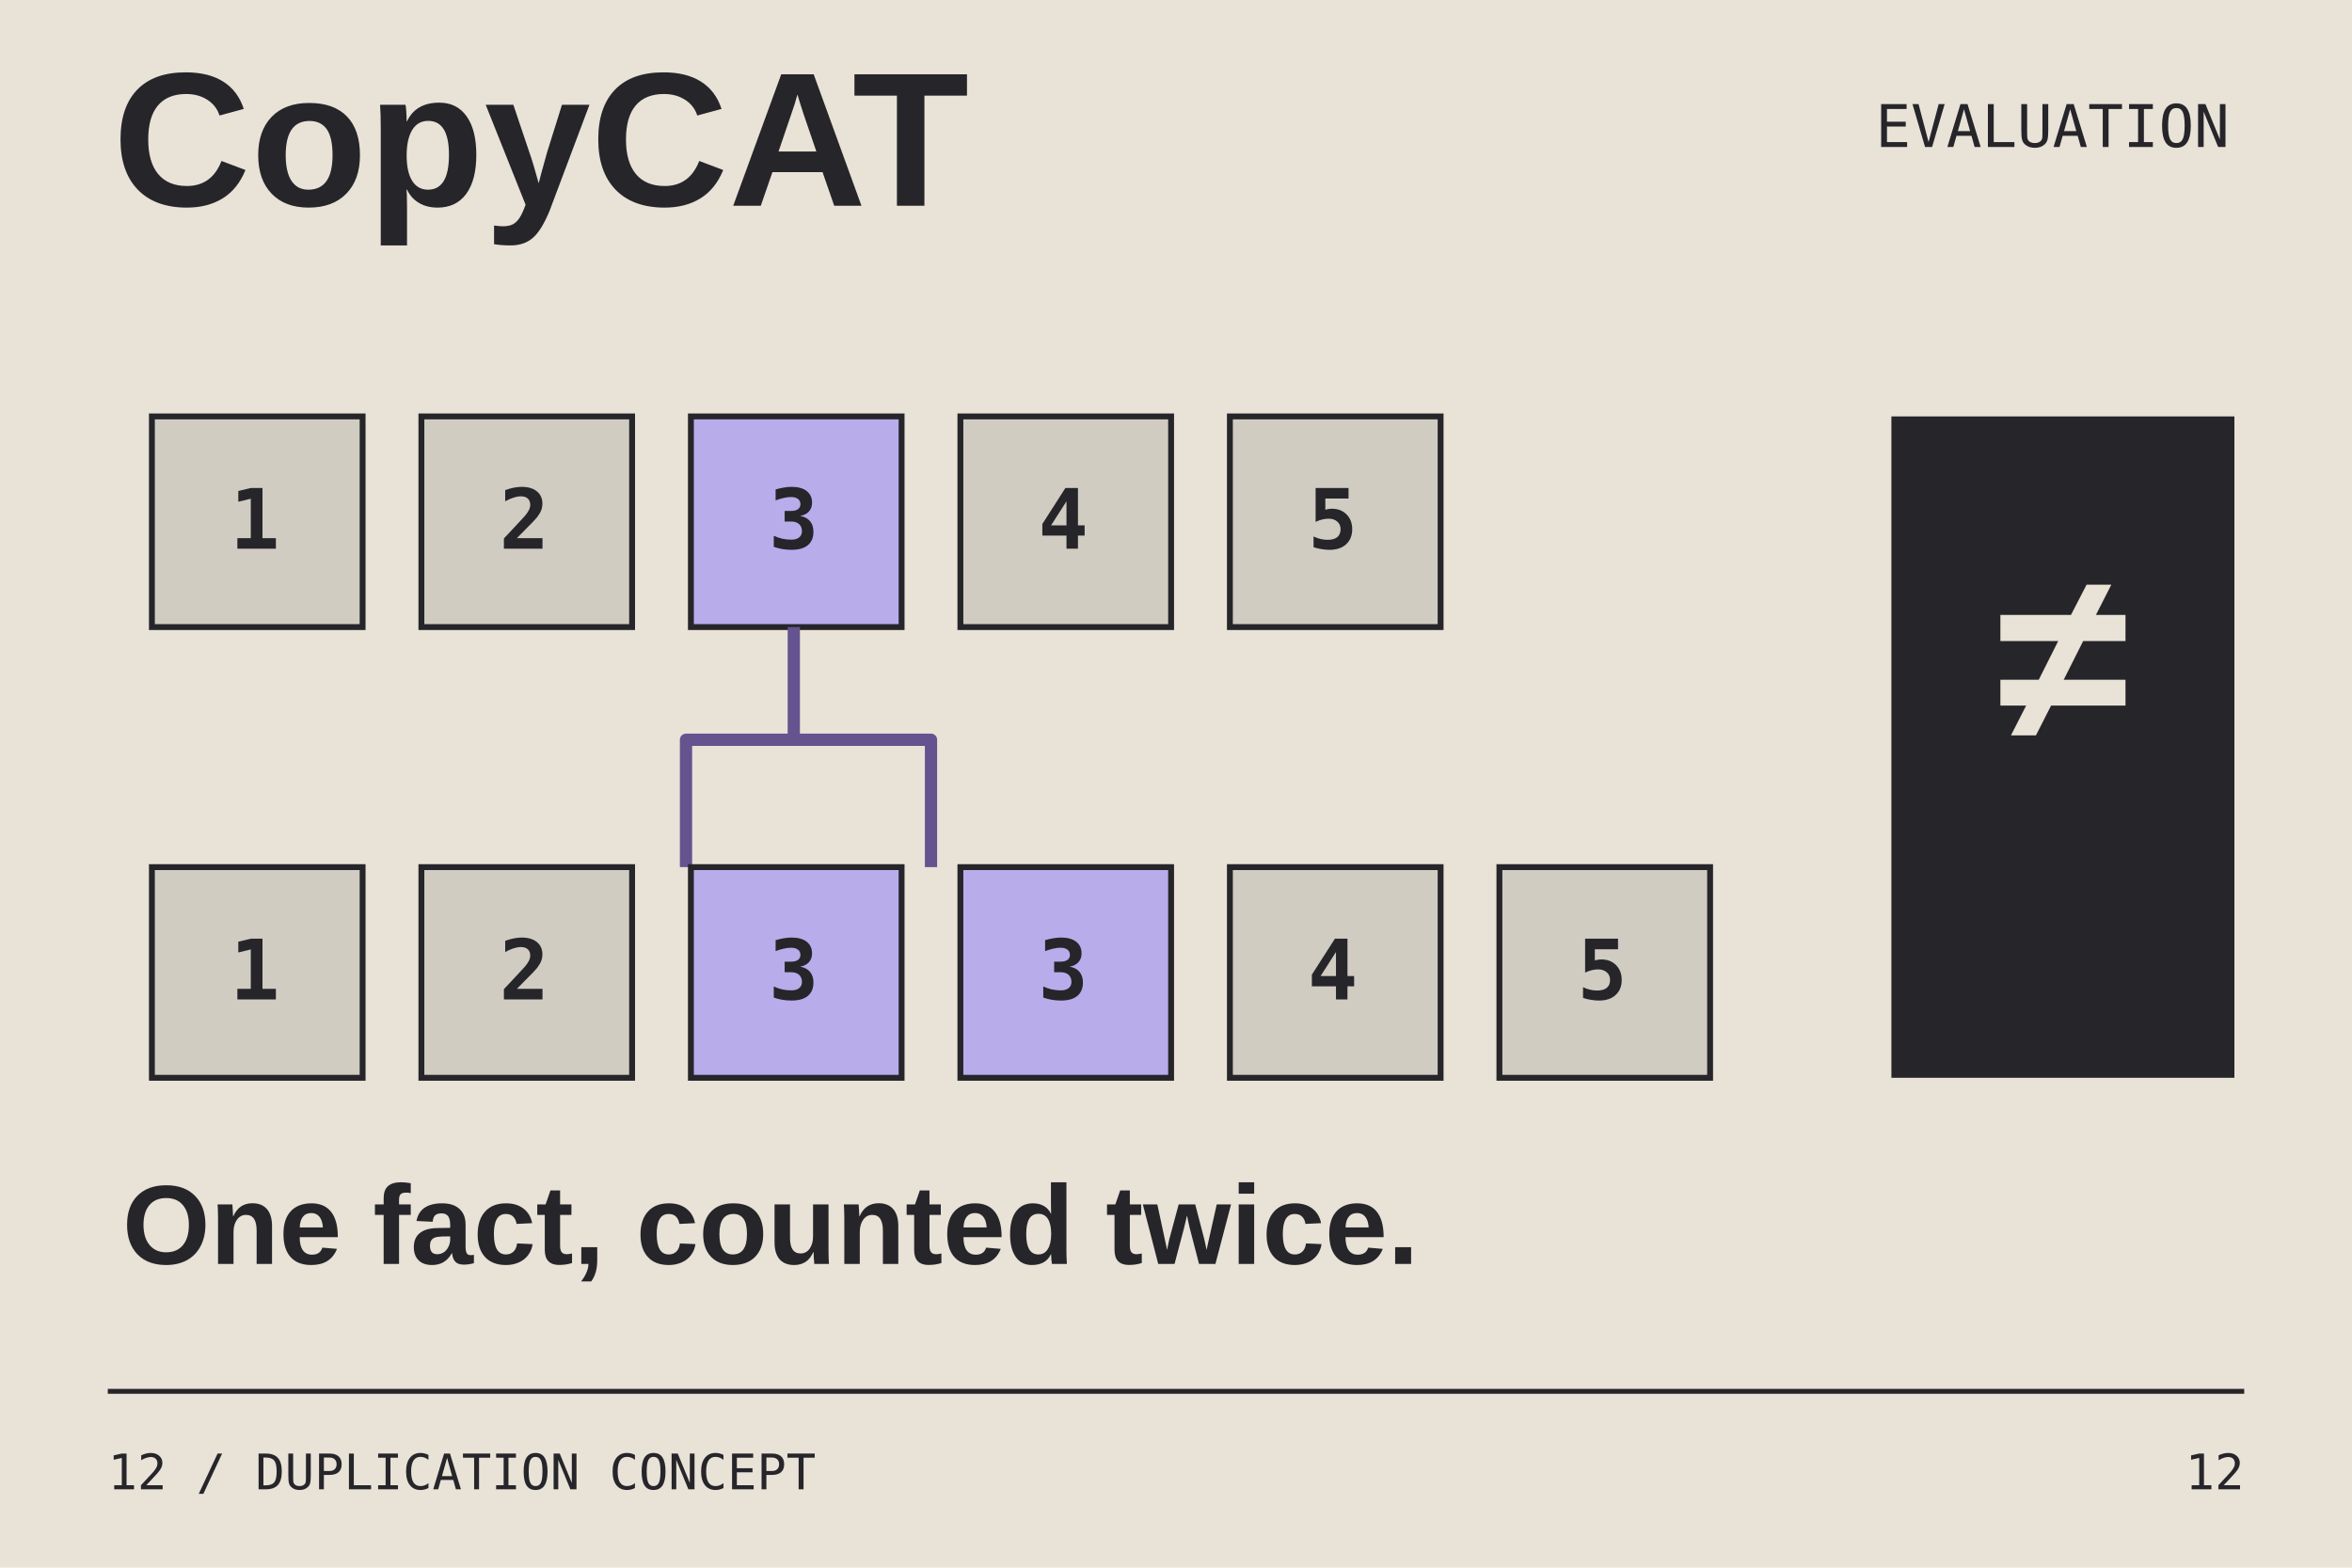
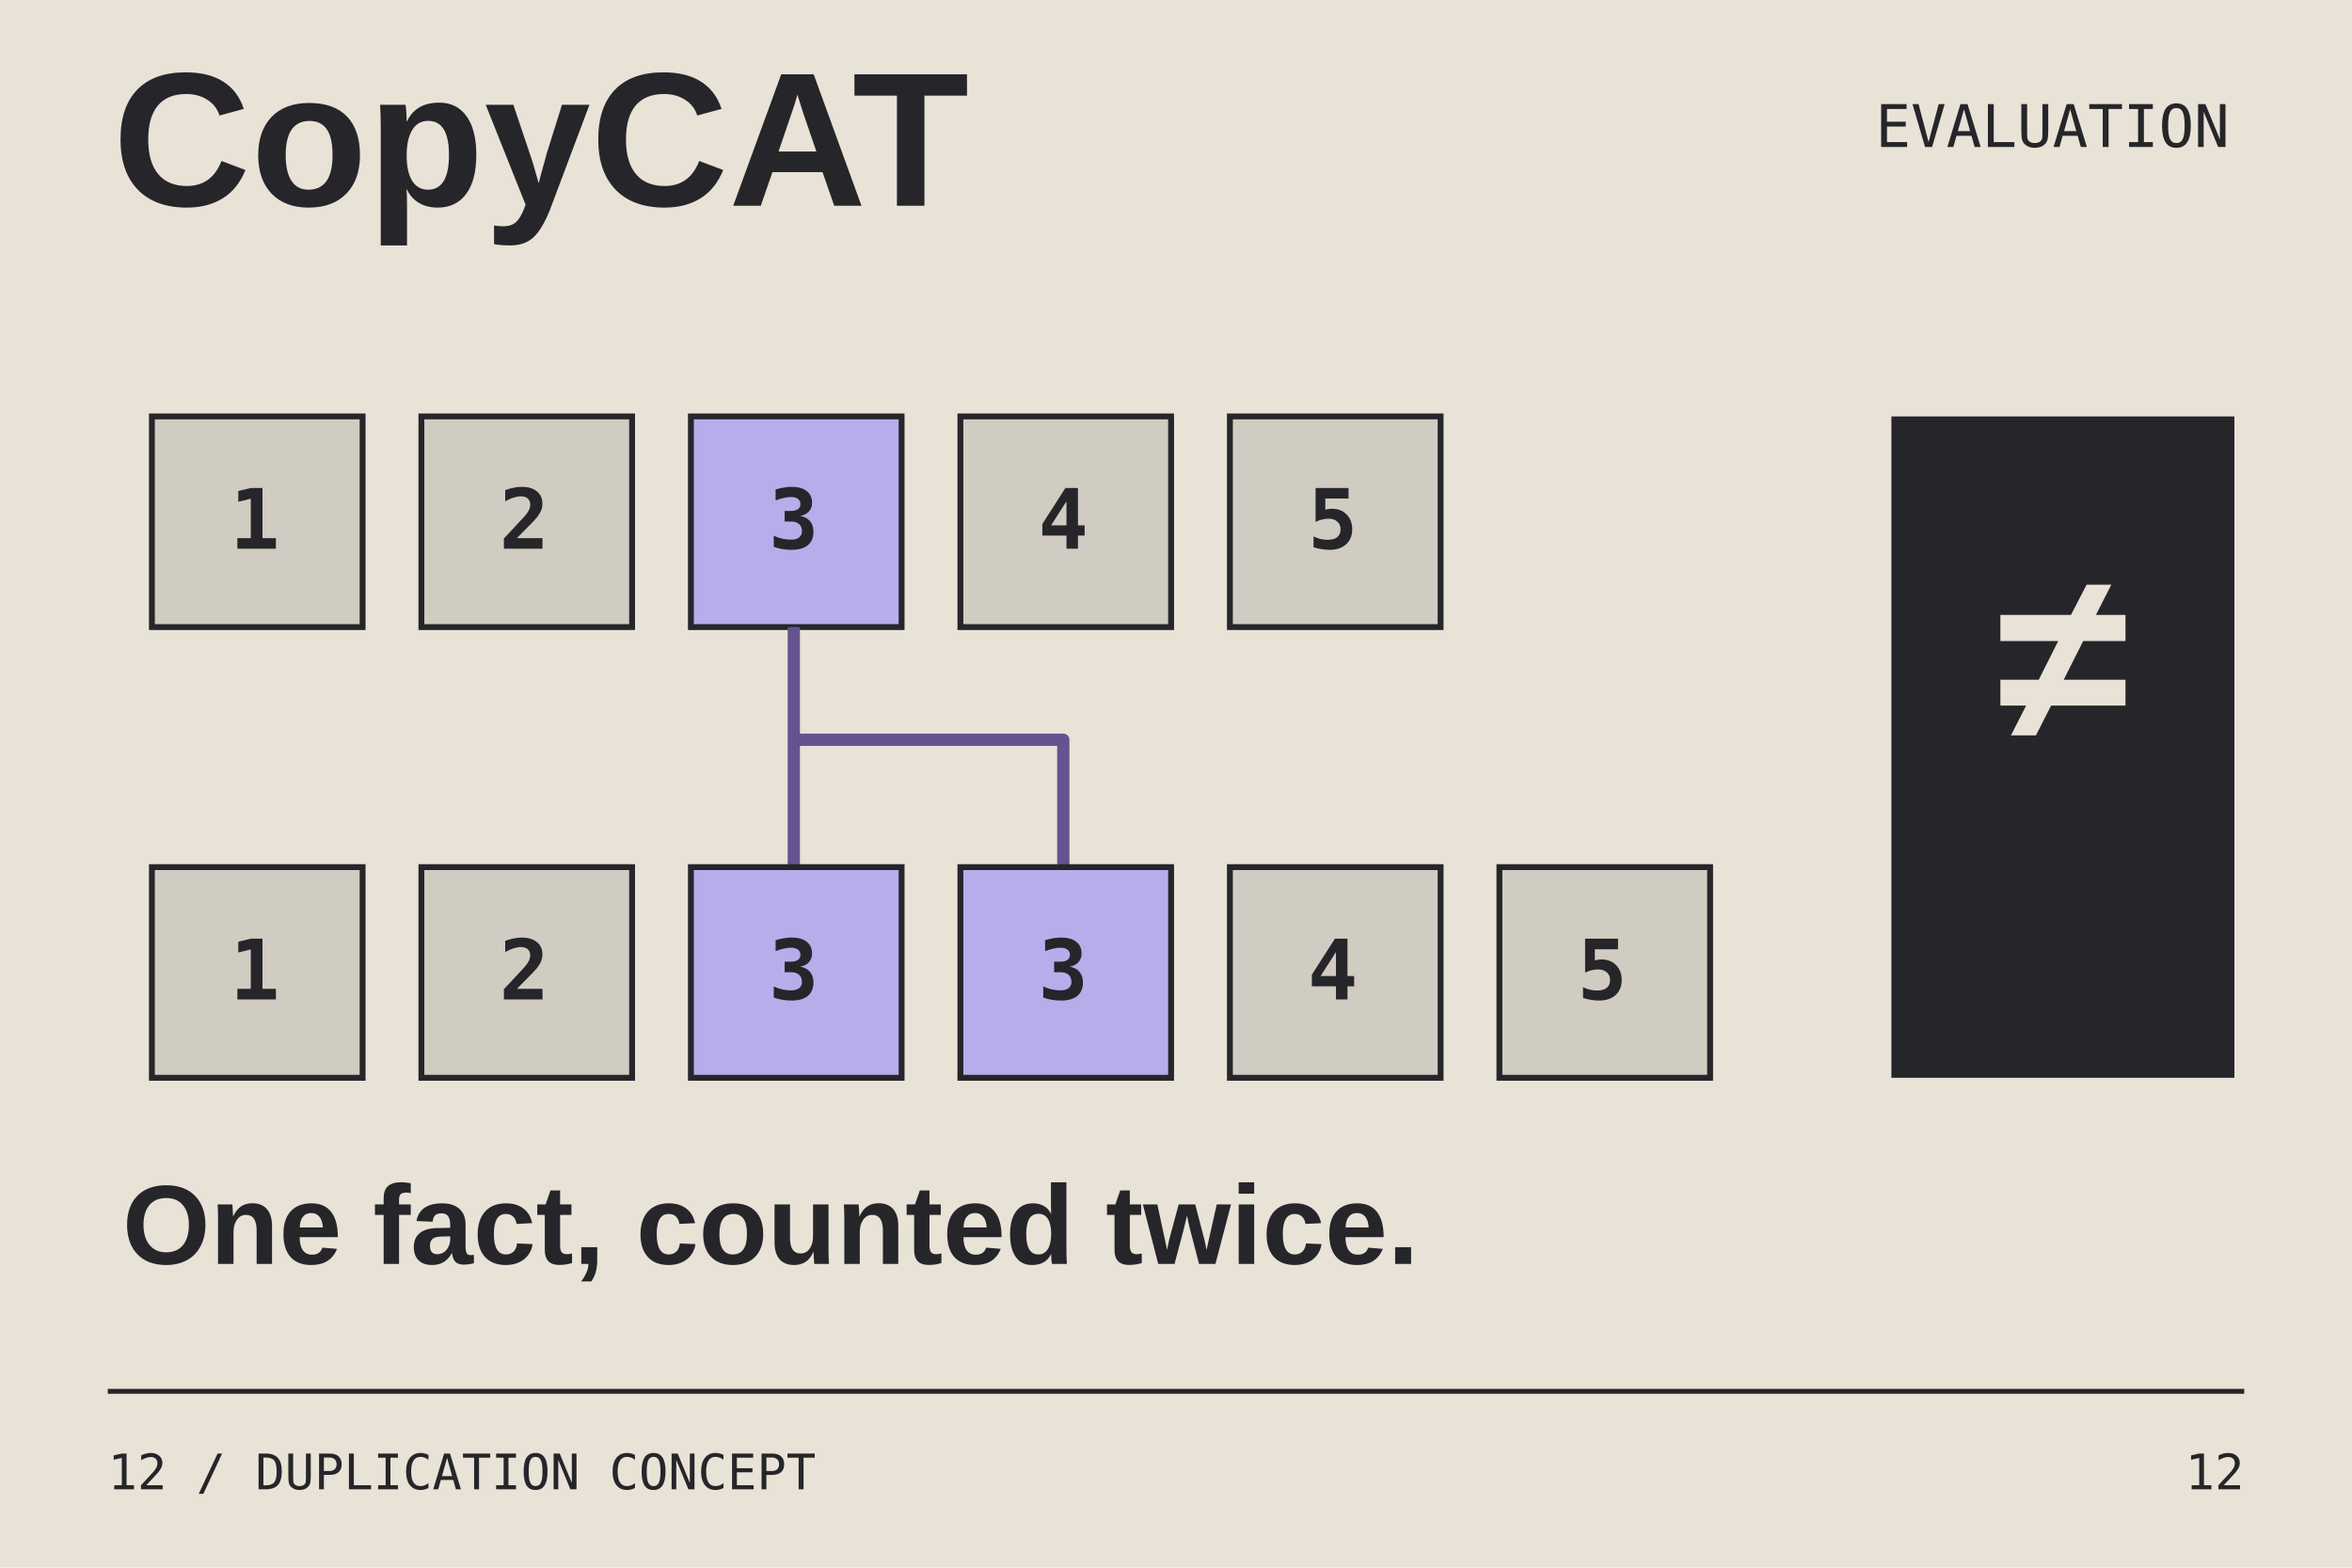
<svg xmlns="http://www.w3.org/2000/svg" width="480" height="320" viewBox="0 0 480 320" role="img">
  <rect x="0" y="0" width="480" height="320" fill="#e8e2d7" stroke="none" stroke-width="1" />
  <text x="23" y="42" fill="#26252a" font-family="Arial, Helvetica, sans-serif" font-size="39" font-weight="700" text-anchor="start">CopyCAT</text>
  <text x="455" y="30" fill="#26252a" font-family="monospace" font-size="12" font-weight="400" text-anchor="end">EVALUATION</text>
  <rect x="31" y="85" width="43" height="43" fill="#d1ccc2" stroke="#26252a" stroke-width="1.2" />
  <rect x="86" y="85" width="43" height="43" fill="#d1ccc2" stroke="#26252a" stroke-width="1.2" />
  <rect x="141" y="85" width="43" height="43" fill="#b9aceb" stroke="#26252a" stroke-width="1.2" />
  <rect x="196" y="85" width="43" height="43" fill="#d1ccc2" stroke="#26252a" stroke-width="1.2" />
  <rect x="251" y="85" width="43" height="43" fill="#d1ccc2" stroke="#26252a" stroke-width="1.2" />
  <text x="52" y="112" fill="#26252a" font-family="monospace" font-size="17" font-weight="700" text-anchor="middle">1</text>
  <text x="107" y="112" fill="#26252a" font-family="monospace" font-size="17" font-weight="700" text-anchor="middle">2</text>
  <text x="162" y="112" fill="#26252a" font-family="monospace" font-size="17" font-weight="700" text-anchor="middle">3</text>
  <text x="217" y="112" fill="#26252a" font-family="monospace" font-size="17" font-weight="700" text-anchor="middle">4</text>
  <text x="272" y="112" fill="#26252a" font-family="monospace" font-size="17" font-weight="700" text-anchor="middle">5</text>
-   <path d="M162 128V151H190V177 M162 151H140V177" stroke="#65538f" stroke-width="2.5" fill="none" stroke-linejoin="round" />
+   <path d="M162 128V151H217V177 M162 151V177" stroke="#65538f" stroke-width="2.5" fill="none" stroke-linejoin="round" />
  <rect x="31" y="177" width="43" height="43" fill="#d1ccc2" stroke="#26252a" stroke-width="1.2" />
  <text x="52" y="204" fill="#26252a" font-family="monospace" font-size="17" font-weight="700" text-anchor="middle">1</text>
  <rect x="86" y="177" width="43" height="43" fill="#d1ccc2" stroke="#26252a" stroke-width="1.2" />
  <text x="107" y="204" fill="#26252a" font-family="monospace" font-size="17" font-weight="700" text-anchor="middle">2</text>
  <rect x="141" y="177" width="43" height="43" fill="#b9aceb" stroke="#26252a" stroke-width="1.2" />
  <text x="162" y="204" fill="#26252a" font-family="monospace" font-size="17" font-weight="700" text-anchor="middle">3</text>
  <rect x="196" y="177" width="43" height="43" fill="#b9aceb" stroke="#26252a" stroke-width="1.2" />
  <text x="217" y="204" fill="#26252a" font-family="monospace" font-size="17" font-weight="700" text-anchor="middle">3</text>
  <rect x="251" y="177" width="43" height="43" fill="#d1ccc2" stroke="#26252a" stroke-width="1.2" />
  <text x="272" y="204" fill="#26252a" font-family="monospace" font-size="17" font-weight="700" text-anchor="middle">4</text>
  <rect x="306" y="177" width="43" height="43" fill="#d1ccc2" stroke="#26252a" stroke-width="1.2" />
  <text x="327" y="204" fill="#26252a" font-family="monospace" font-size="17" font-weight="700" text-anchor="middle">5</text>
  <rect x="386" y="85" width="70" height="135" fill="#26252a" stroke="none" stroke-width="1" />
  <text x="421" y="151" fill="#e8e2d7" font-family="Arial, Helvetica, sans-serif" font-size="49" font-weight="700" text-anchor="middle">≠</text>
  <text x="25" y="258" fill="#26252a" font-family="Arial, Helvetica, sans-serif" font-size="23" font-weight="700" text-anchor="start">One fact, counted twice.</text>
  <path d="M22 284L458 284" stroke="#26252a" stroke-width="1" fill="none" />
  <text x="22" y="304" fill="#26252a" font-family="monospace" font-size="10" font-weight="400" text-anchor="start">12 / DUPLICATION CONCEPT</text>
  <text x="458" y="304" fill="#26252a" font-family="monospace" font-size="10" font-weight="400" text-anchor="end">12</text>
</svg>
